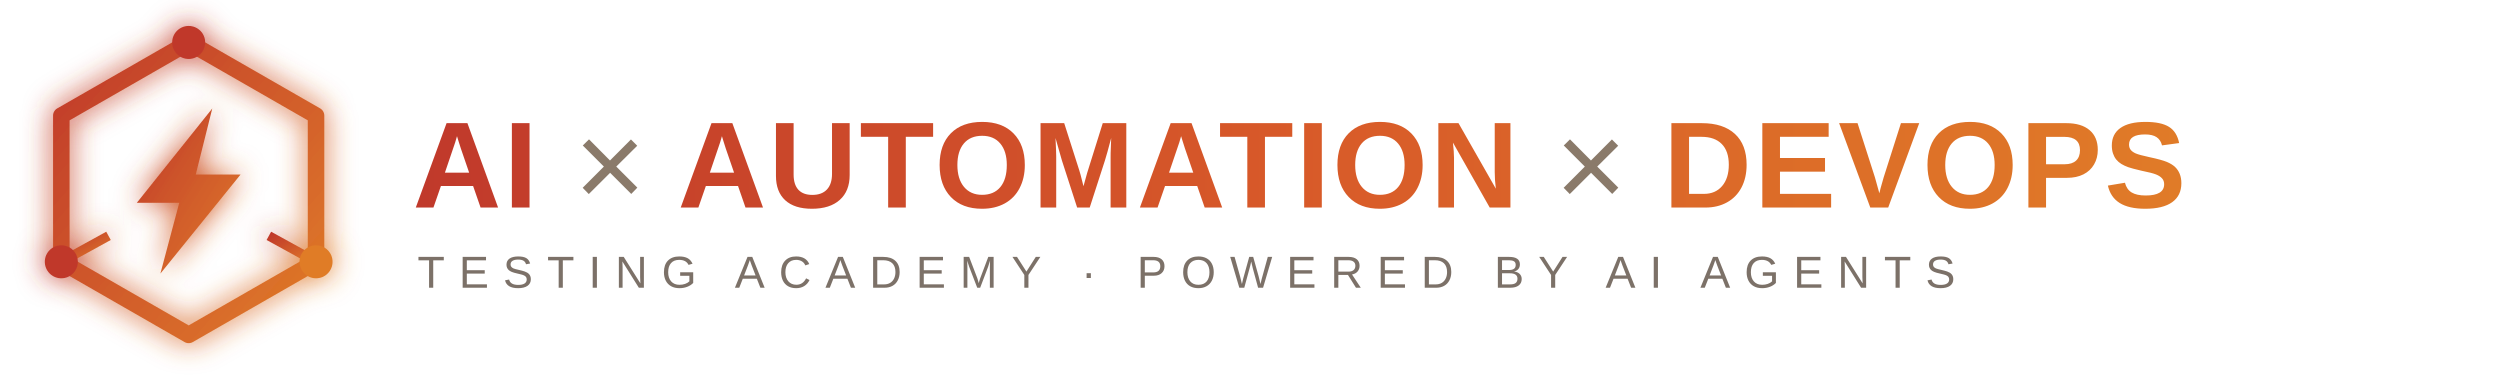
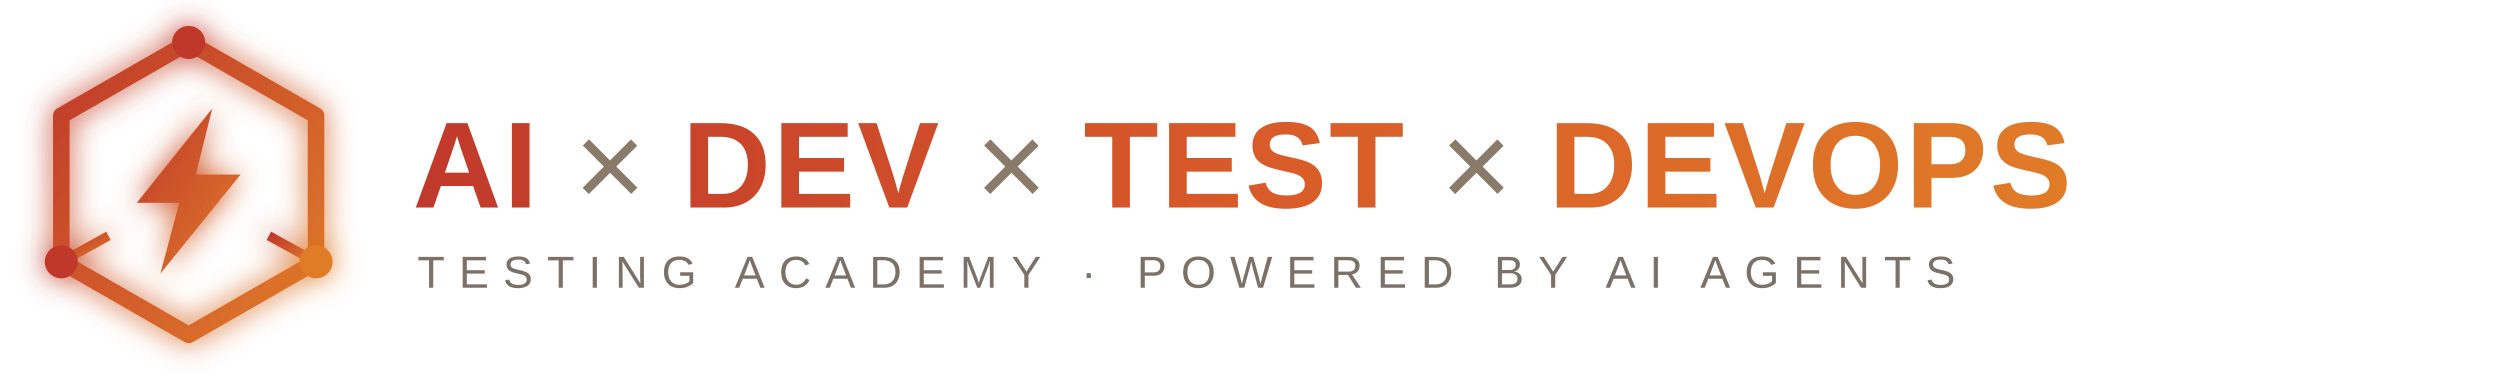
<svg xmlns="http://www.w3.org/2000/svg" viewBox="0 0 1060 160" width="1060" height="160">
  <defs>
    <linearGradient id="g" x1="0" y1="0" x2="1" y2="1">
      <stop offset="0" stop-color="#c0392b" />
      <stop offset="1" stop-color="#e07b28" />
    </linearGradient>
    <linearGradient id="g2" x1="0" y1="0" x2="1" y2="0">
      <stop offset="0" stop-color="#c0392b" />
      <stop offset="0.5" stop-color="#d85a29" />
      <stop offset="1" stop-color="#e07b28" />
    </linearGradient>
    <filter id="glow" x="-40%" y="-40%" width="180%" height="180%">
      <feGaussianBlur stdDeviation="6" result="b" />
      <feMerge>
        <feMergeNode in="b" />
        <feMergeNode in="SourceGraphic" />
      </feMerge>
    </filter>
  </defs>
  <g transform="translate(80,80)" filter="url(#glow)">
    <polygon points="0,-62 54,-31 54,31 0,62 -54,31 -54,-31" fill="none" stroke="url(#g)" stroke-width="7" stroke-linejoin="round" />
    <g stroke="url(#g)" stroke-width="4" fill="#0d1117">
      <line x1="0" y1="-62" x2="0" y2="-40" />
      <line x1="54" y1="31" x2="34" y2="20" />
      <line x1="-54" y1="31" x2="-34" y2="20" />
      <circle cx="0" cy="-62" r="7" fill="#c0392b" stroke="none" />
      <circle cx="54" cy="31" r="7" fill="#e07b28" stroke="none" />
      <circle cx="-54" cy="31" r="7" fill="#c0392b" stroke="none" />
    </g>
    <path d="M 10,-34 L -22,6 L -4,6 L -12,36 L 22,-6 L 3,-6 Z" fill="url(#g)" />
  </g>
  <g font-family="'Segoe UI',Arial,sans-serif">
-     <text x="175" y="88" font-size="52" font-weight="800" fill="url(#g2)" letter-spacing="1" textLength="850" lengthAdjust="spacingAndGlyphs">AI <tspan fill="#8a7a6a" font-weight="400">×</tspan> AUTOMATION <tspan fill="#8a7a6a" font-weight="400">×</tspan> DEVOPS</text>
+     <text x="175" y="88" font-size="52" font-weight="800" fill="url(#g2)" letter-spacing="1" textLength="850" lengthAdjust="spacingAndGlyphs">AI <tspan fill="#8a7a6a" font-weight="400">×</tspan> DEV <tspan fill="#8a7a6a" font-weight="400">×</tspan> TEST <tspan fill="#8a7a6a" font-weight="400">×</tspan> DEVOPS</text>
    <text x="177" y="122" font-size="19" font-weight="500" fill="#7c7168" letter-spacing="6" textLength="848" lengthAdjust="spacing">TESTING ACADEMY · POWERED BY AI AGENTS</text>
  </g>
</svg>
